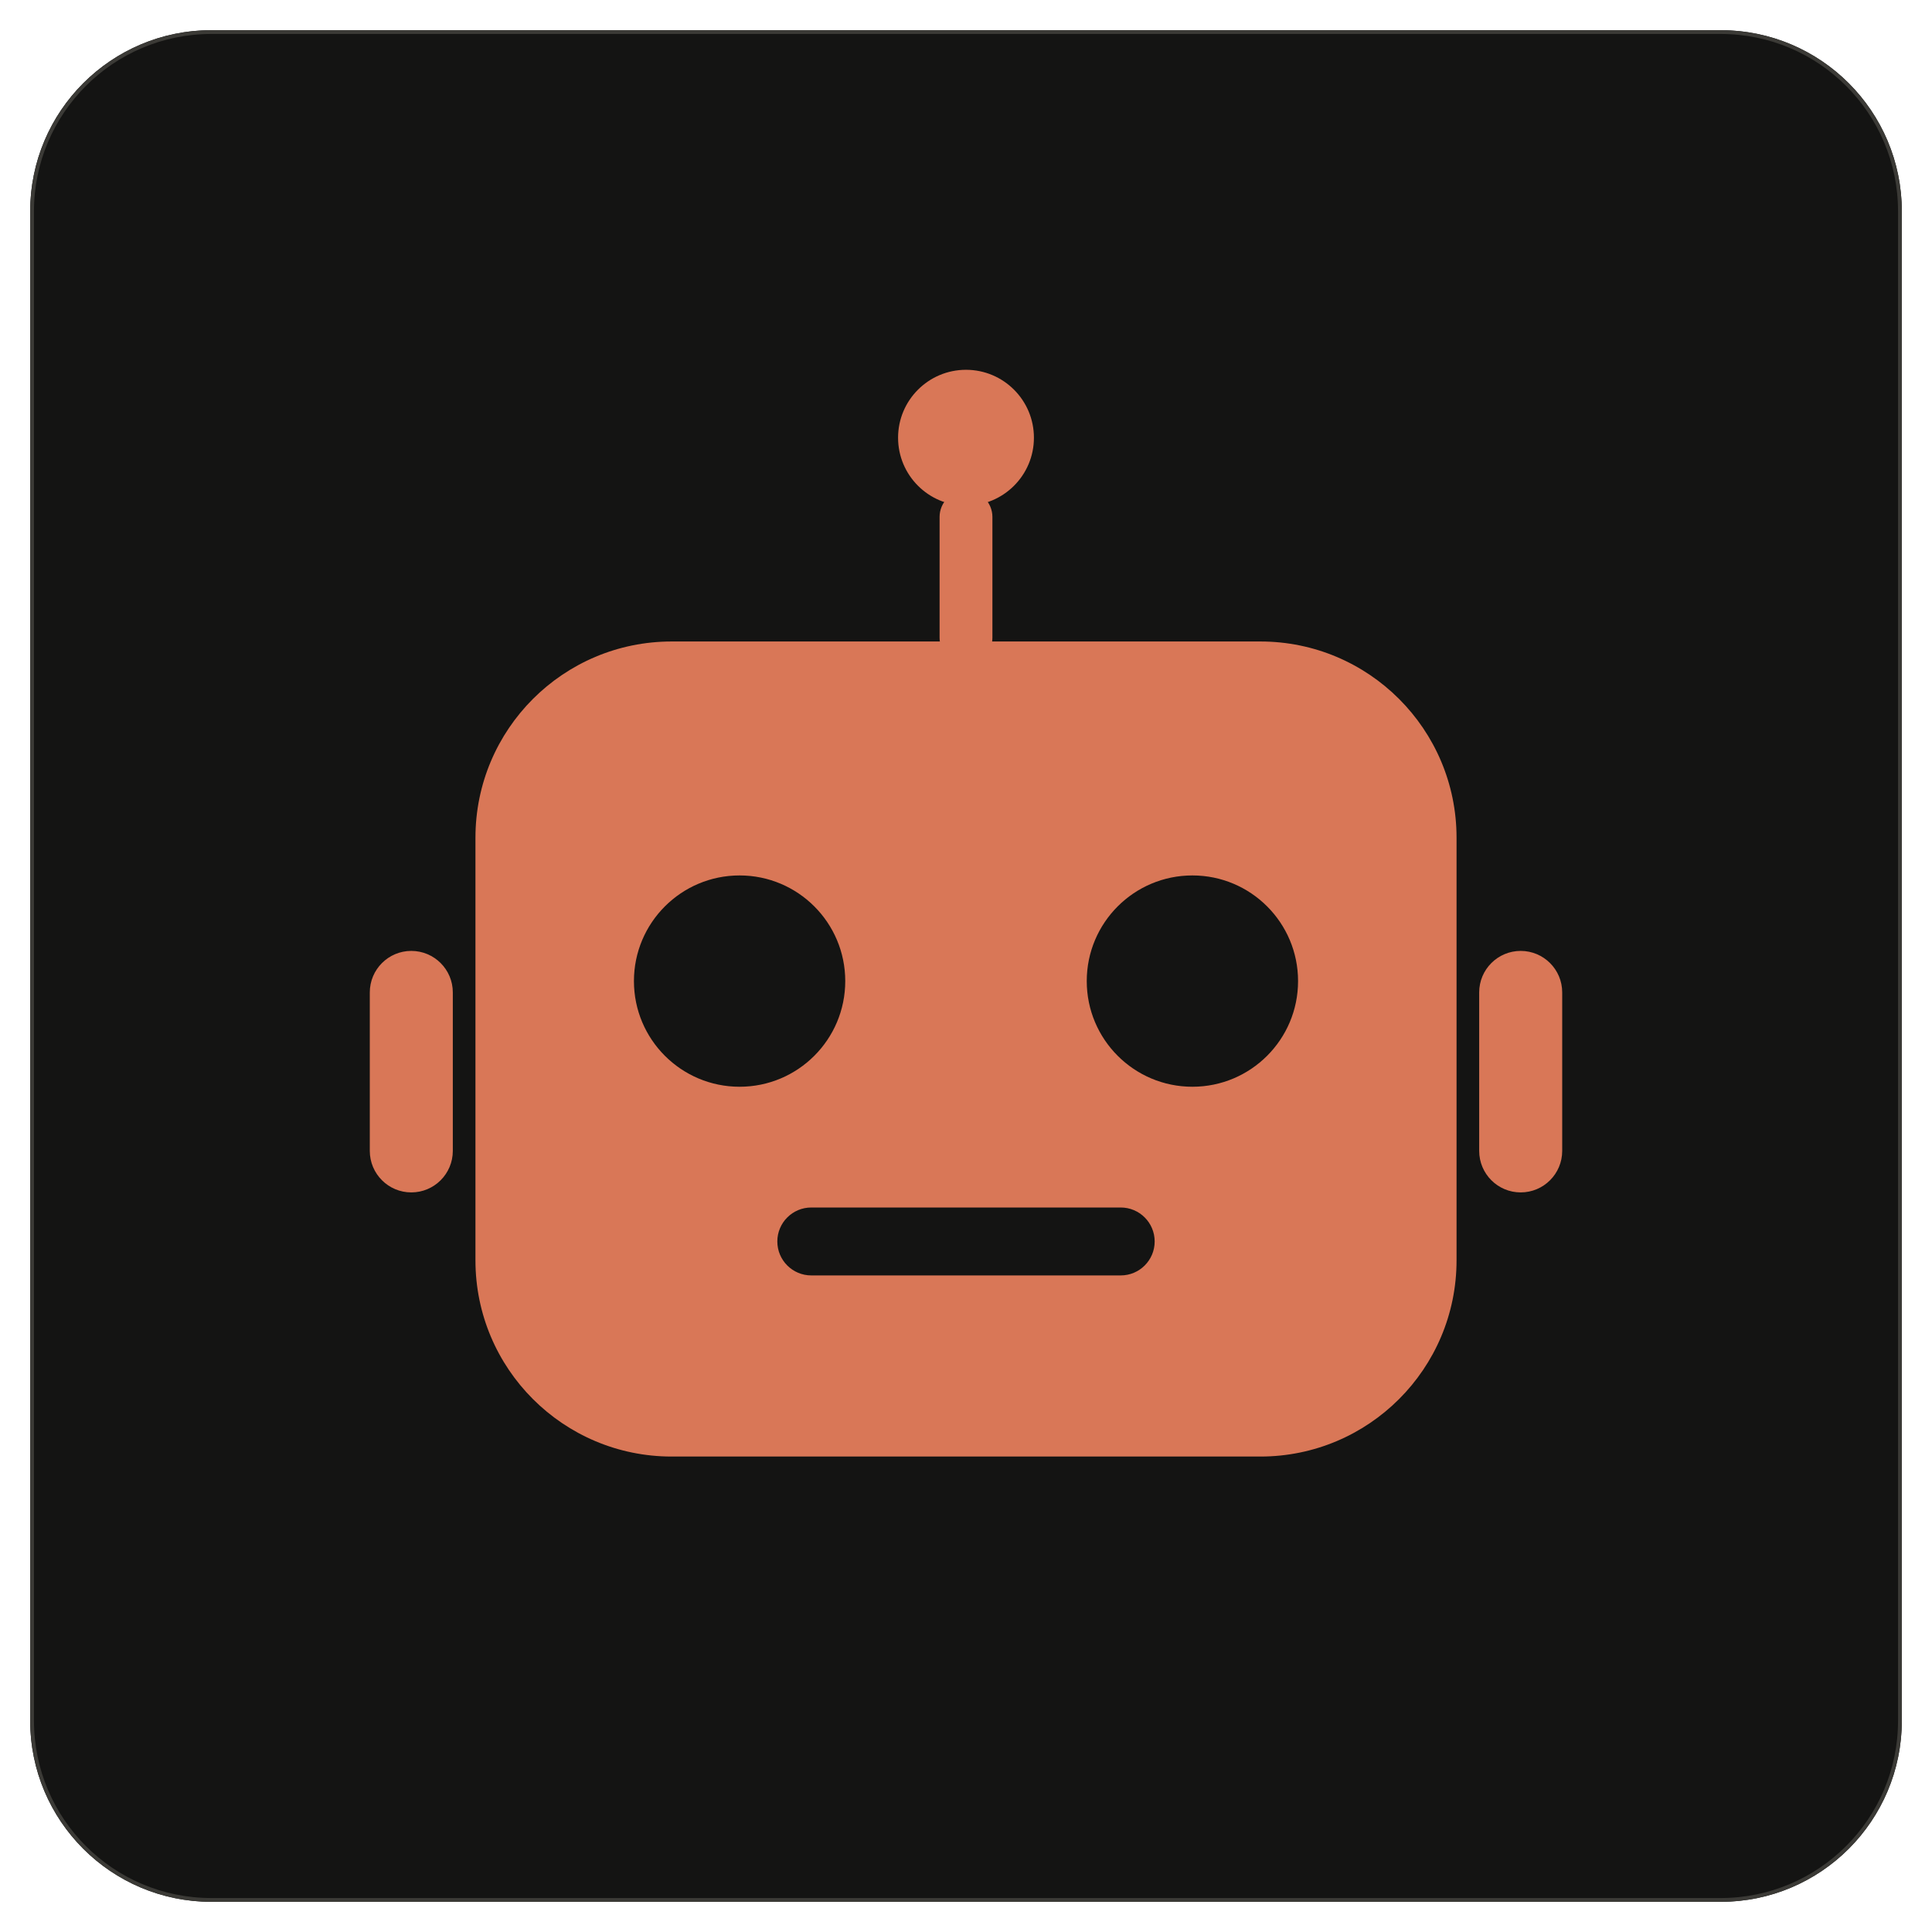
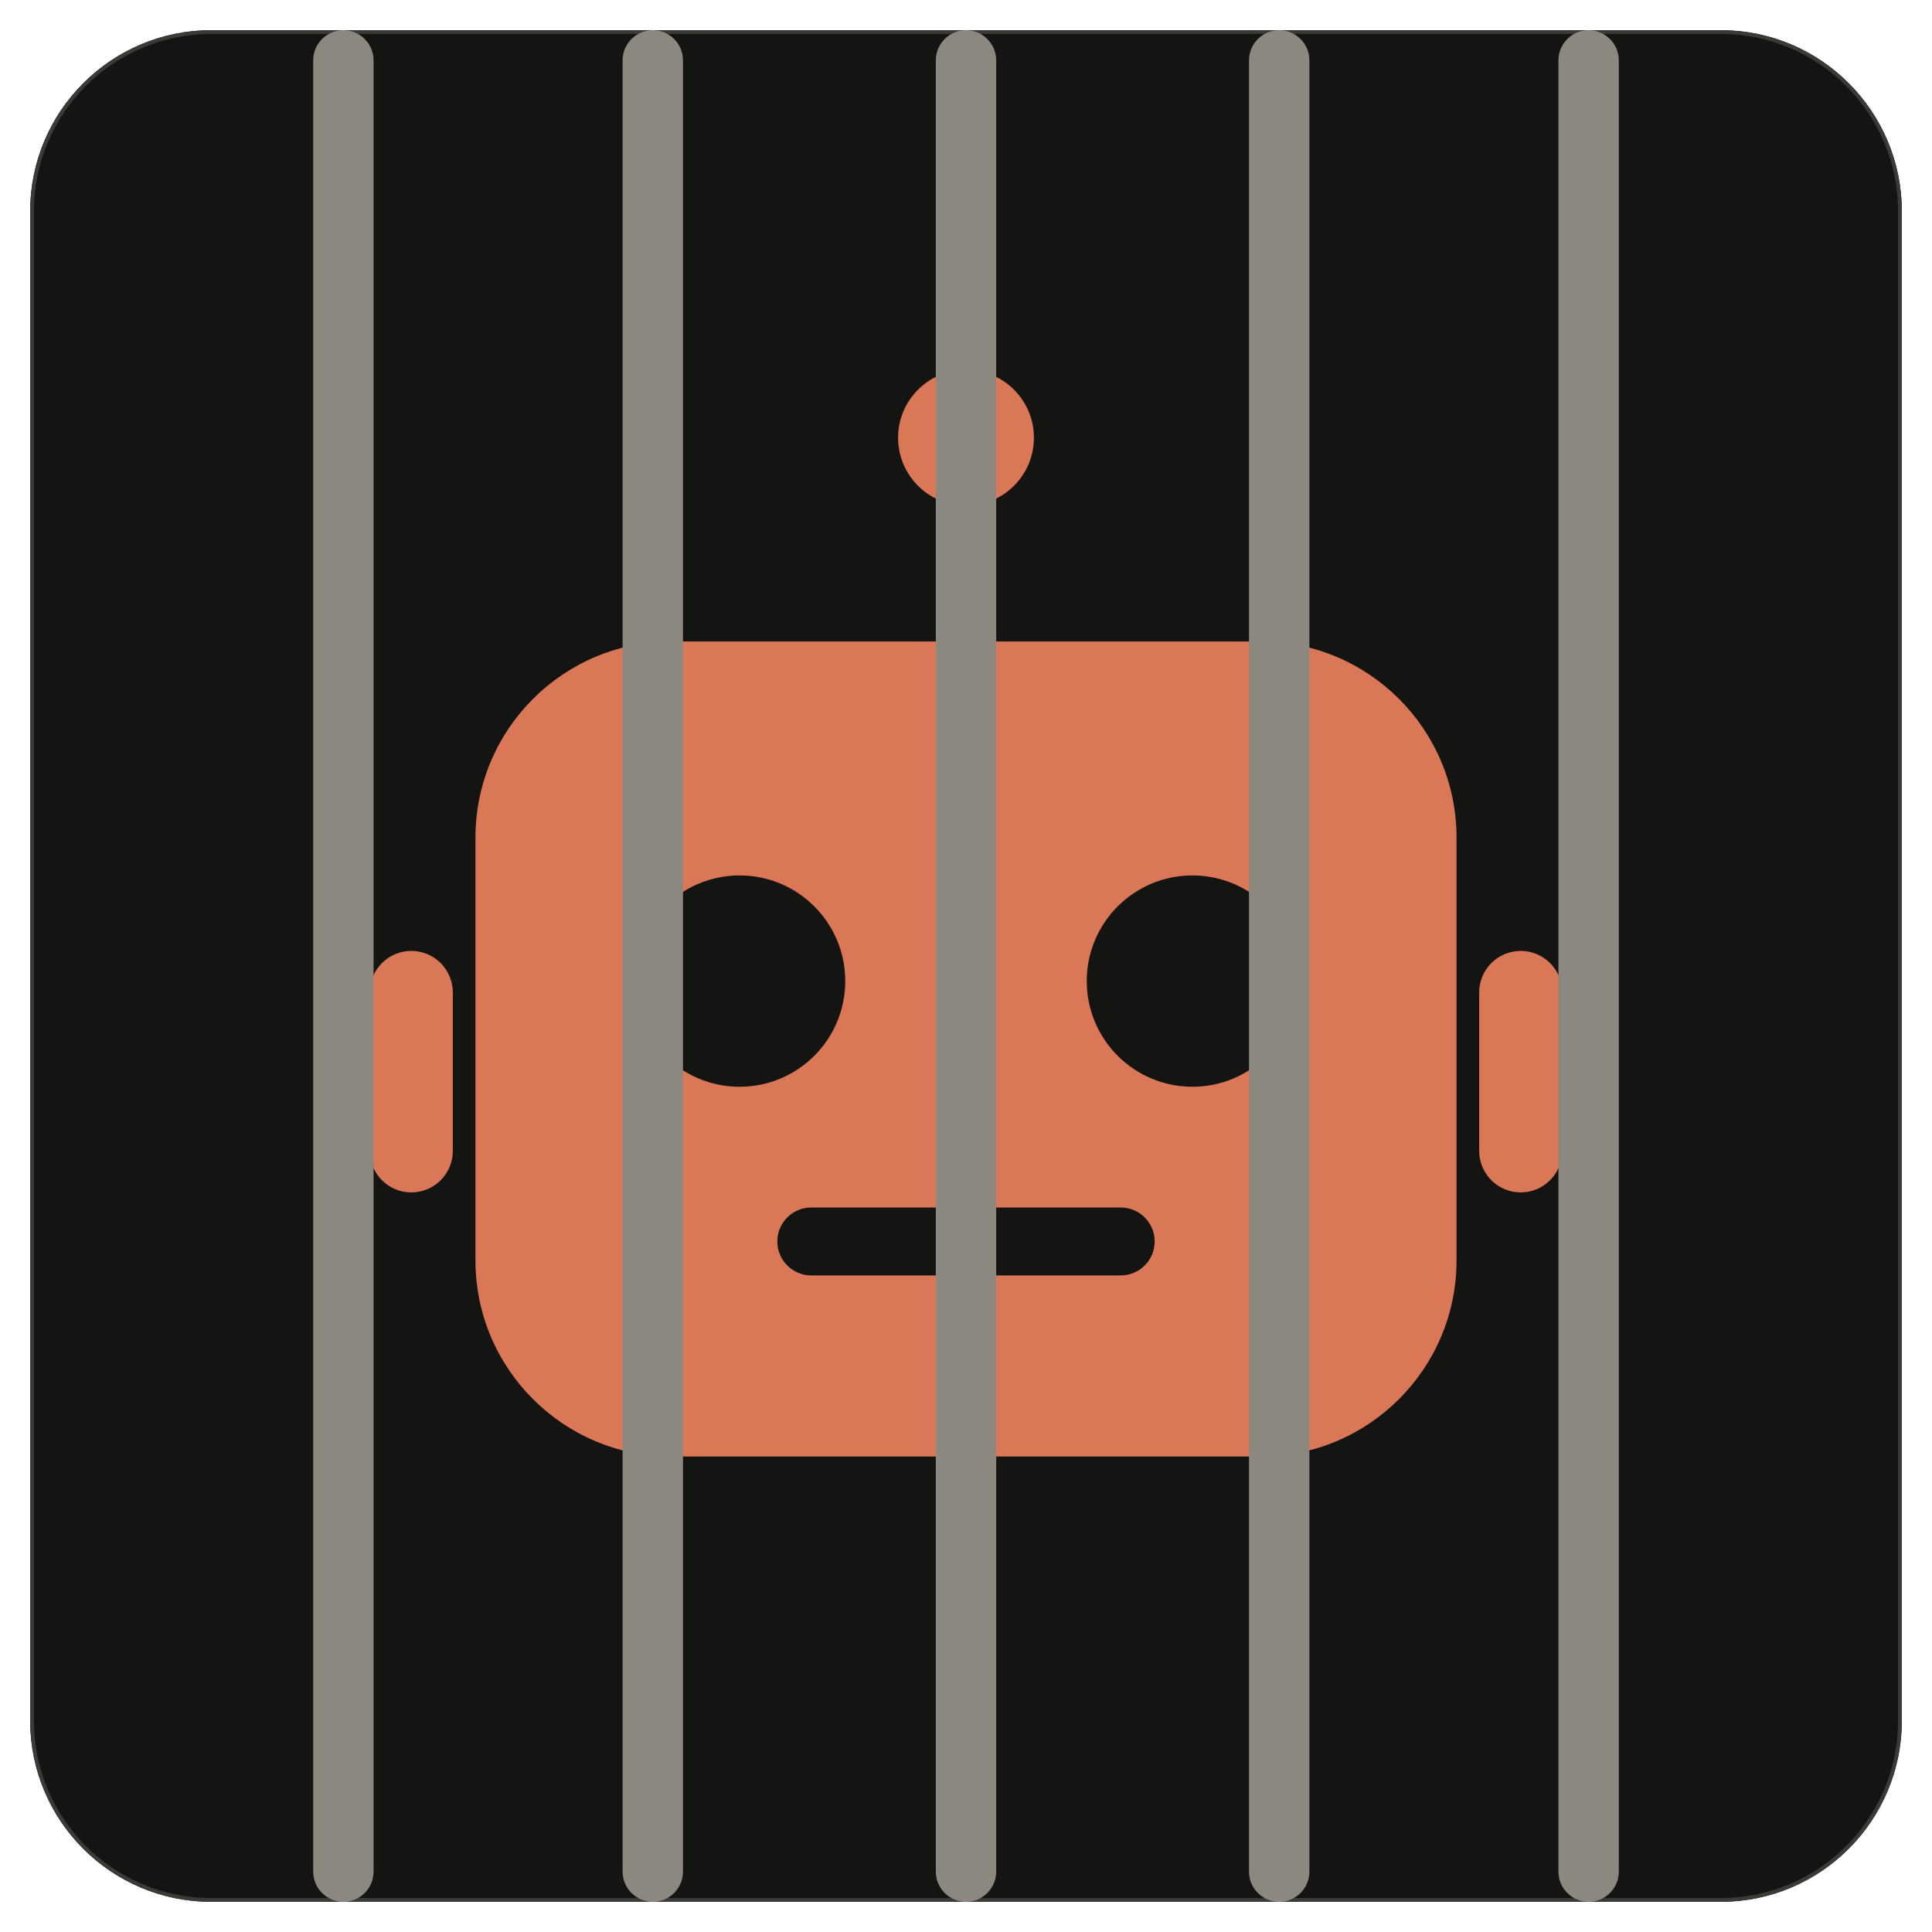
<svg xmlns="http://www.w3.org/2000/svg" viewBox="0 0 512 512" width="512" height="512" role="img" aria-label="bclaude">
  <rect x="8" y="8" width="496" height="496" rx="48" fill="#141413" />
  <rect x="8.5" y="8.5" width="495" height="495" rx="47.5" fill="none" stroke="#3B3A36" stroke-width="1" />
  <g fill="#D97757">
    <circle cx="256" cy="116" r="18" />
    <rect x="249" y="130" width="14" height="46" rx="7" />
    <rect x="126" y="170" width="260" height="216" rx="52" />
    <rect x="98" y="252" width="22" height="64" rx="11" />
    <rect x="392" y="252" width="22" height="64" rx="11" />
  </g>
  <g fill="#141413">
    <circle cx="196" cy="260" r="28" />
    <circle cx="316" cy="260" r="28" />
    <rect x="206" y="320" width="100" height="18" rx="9" />
  </g>
+   <g fill="#8C8880">
+     <rect x="83" y="8" width="16" height="496" rx="8" />
+     <rect x="165" y="8" width="16" height="496" rx="8" />
+     <rect x="248" y="8" width="16" height="496" rx="8" />
+     <rect x="331" y="8" width="16" height="496" rx="8" />
+     <rect x="413" y="8" width="16" height="496" rx="8" />
+   </g>
</svg>
